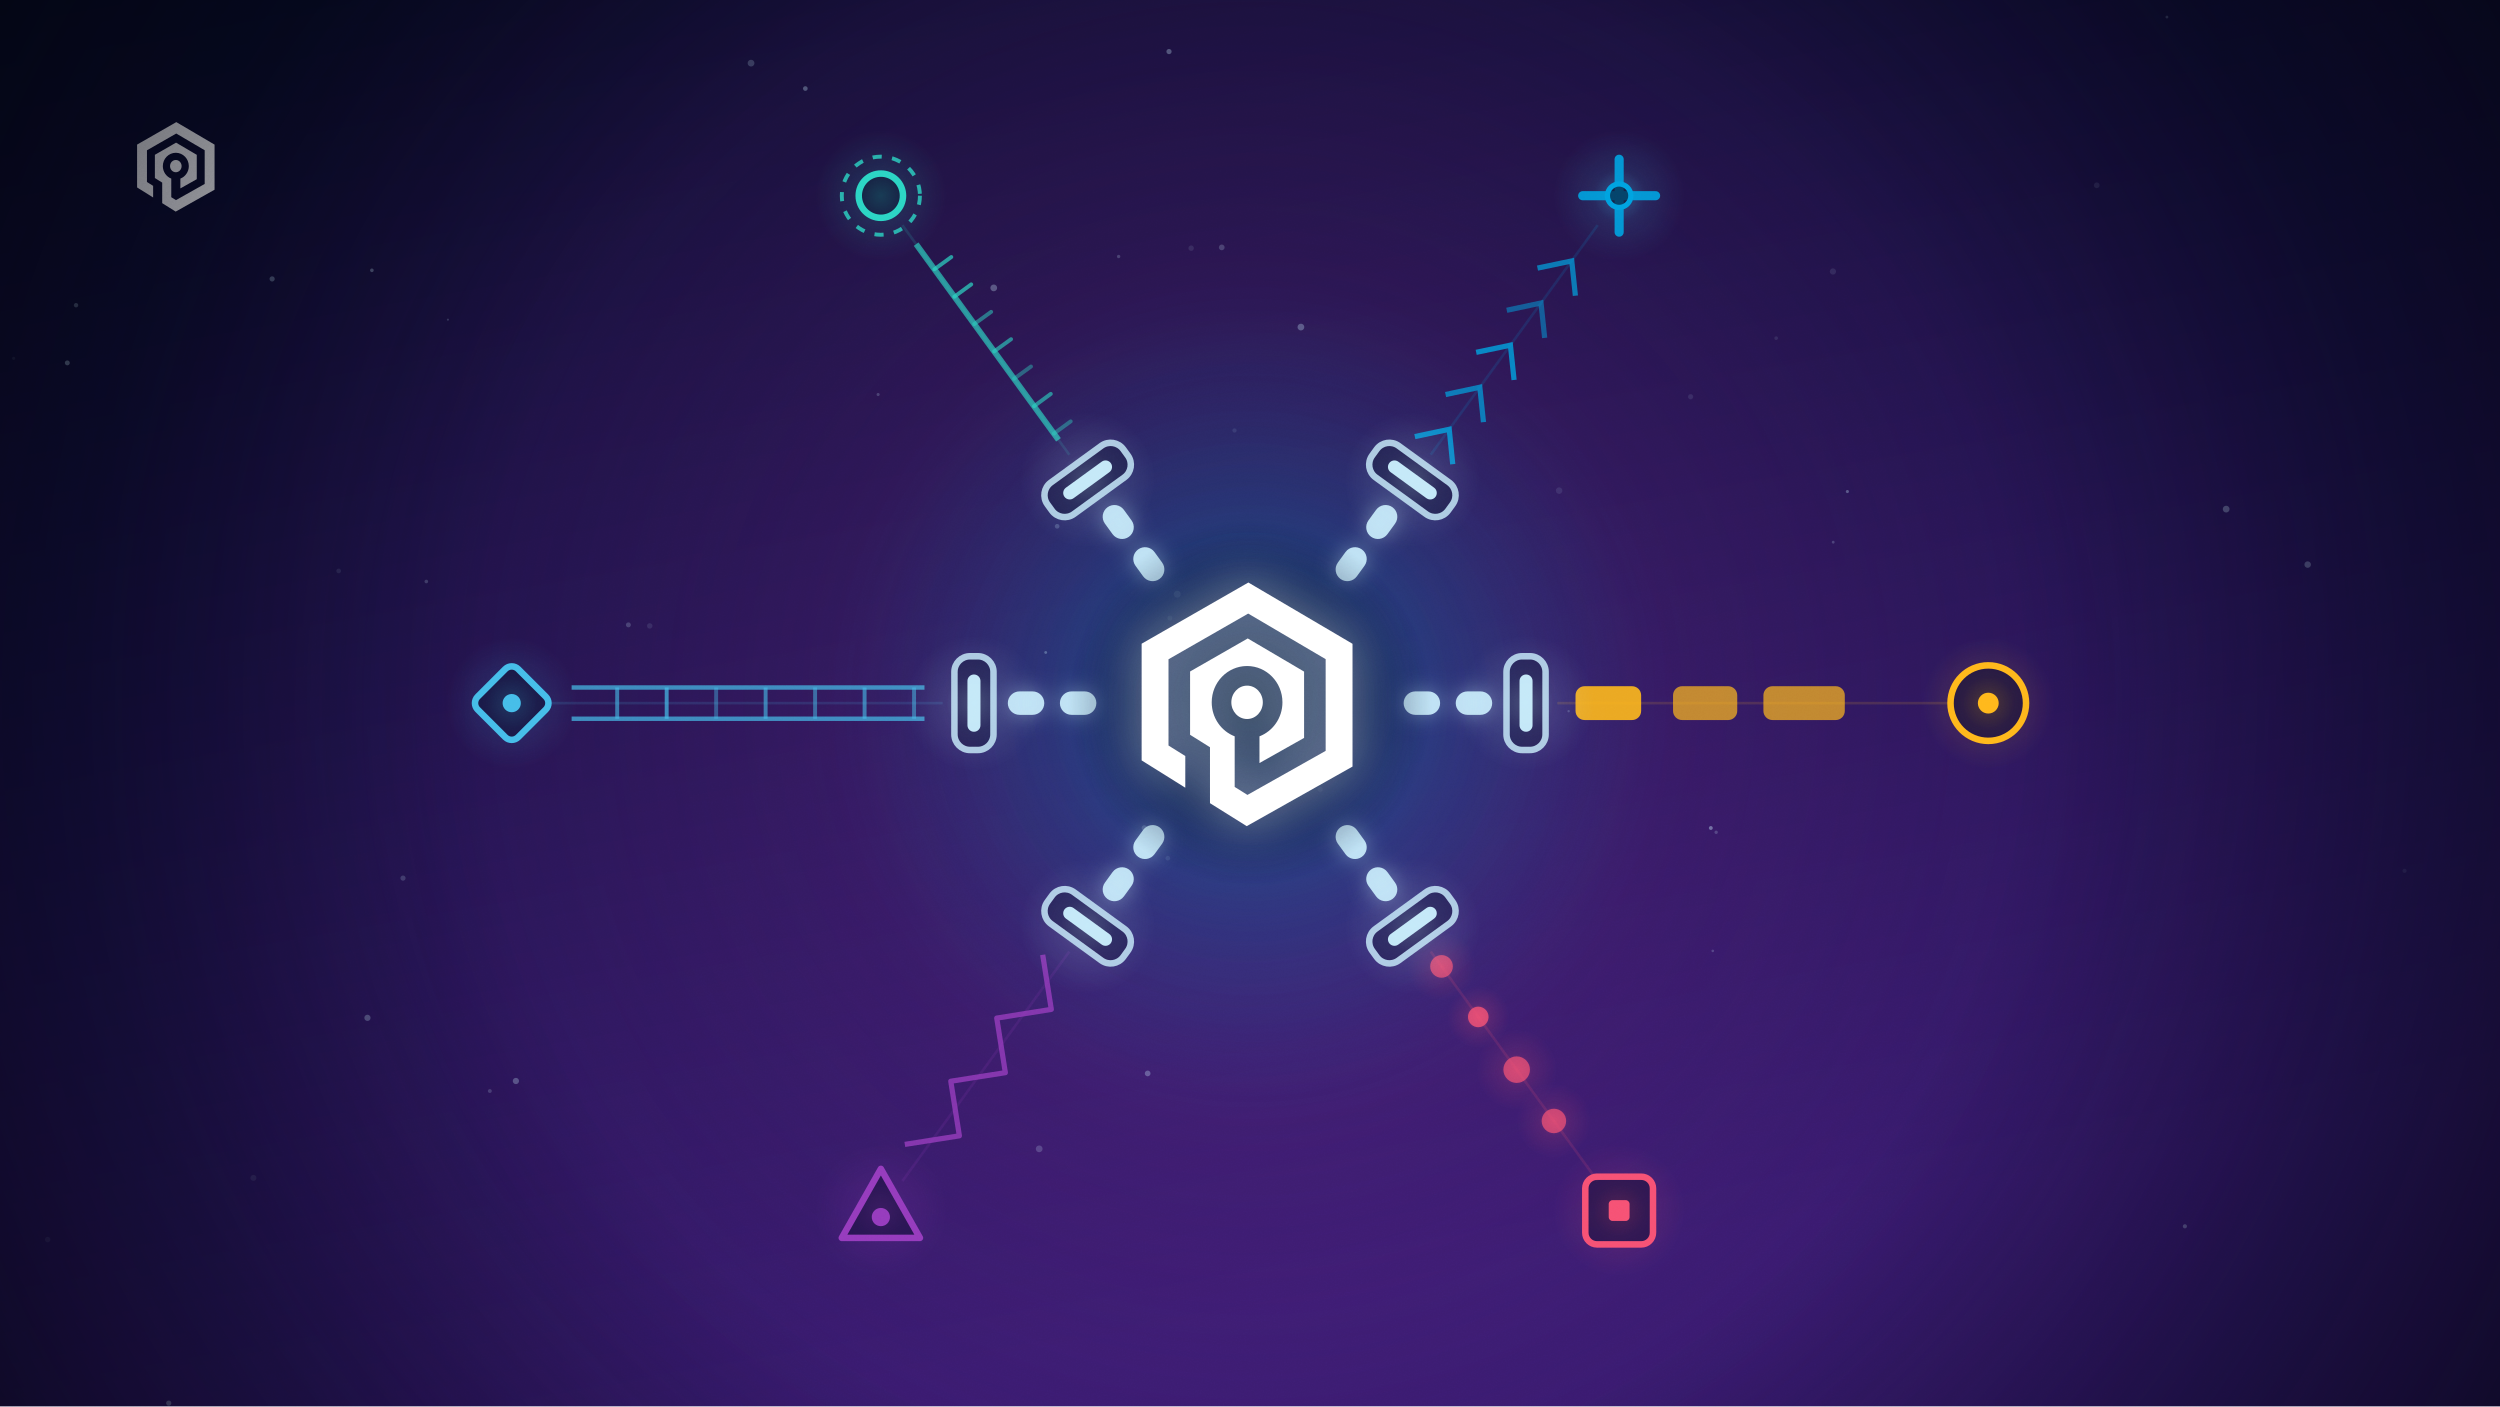
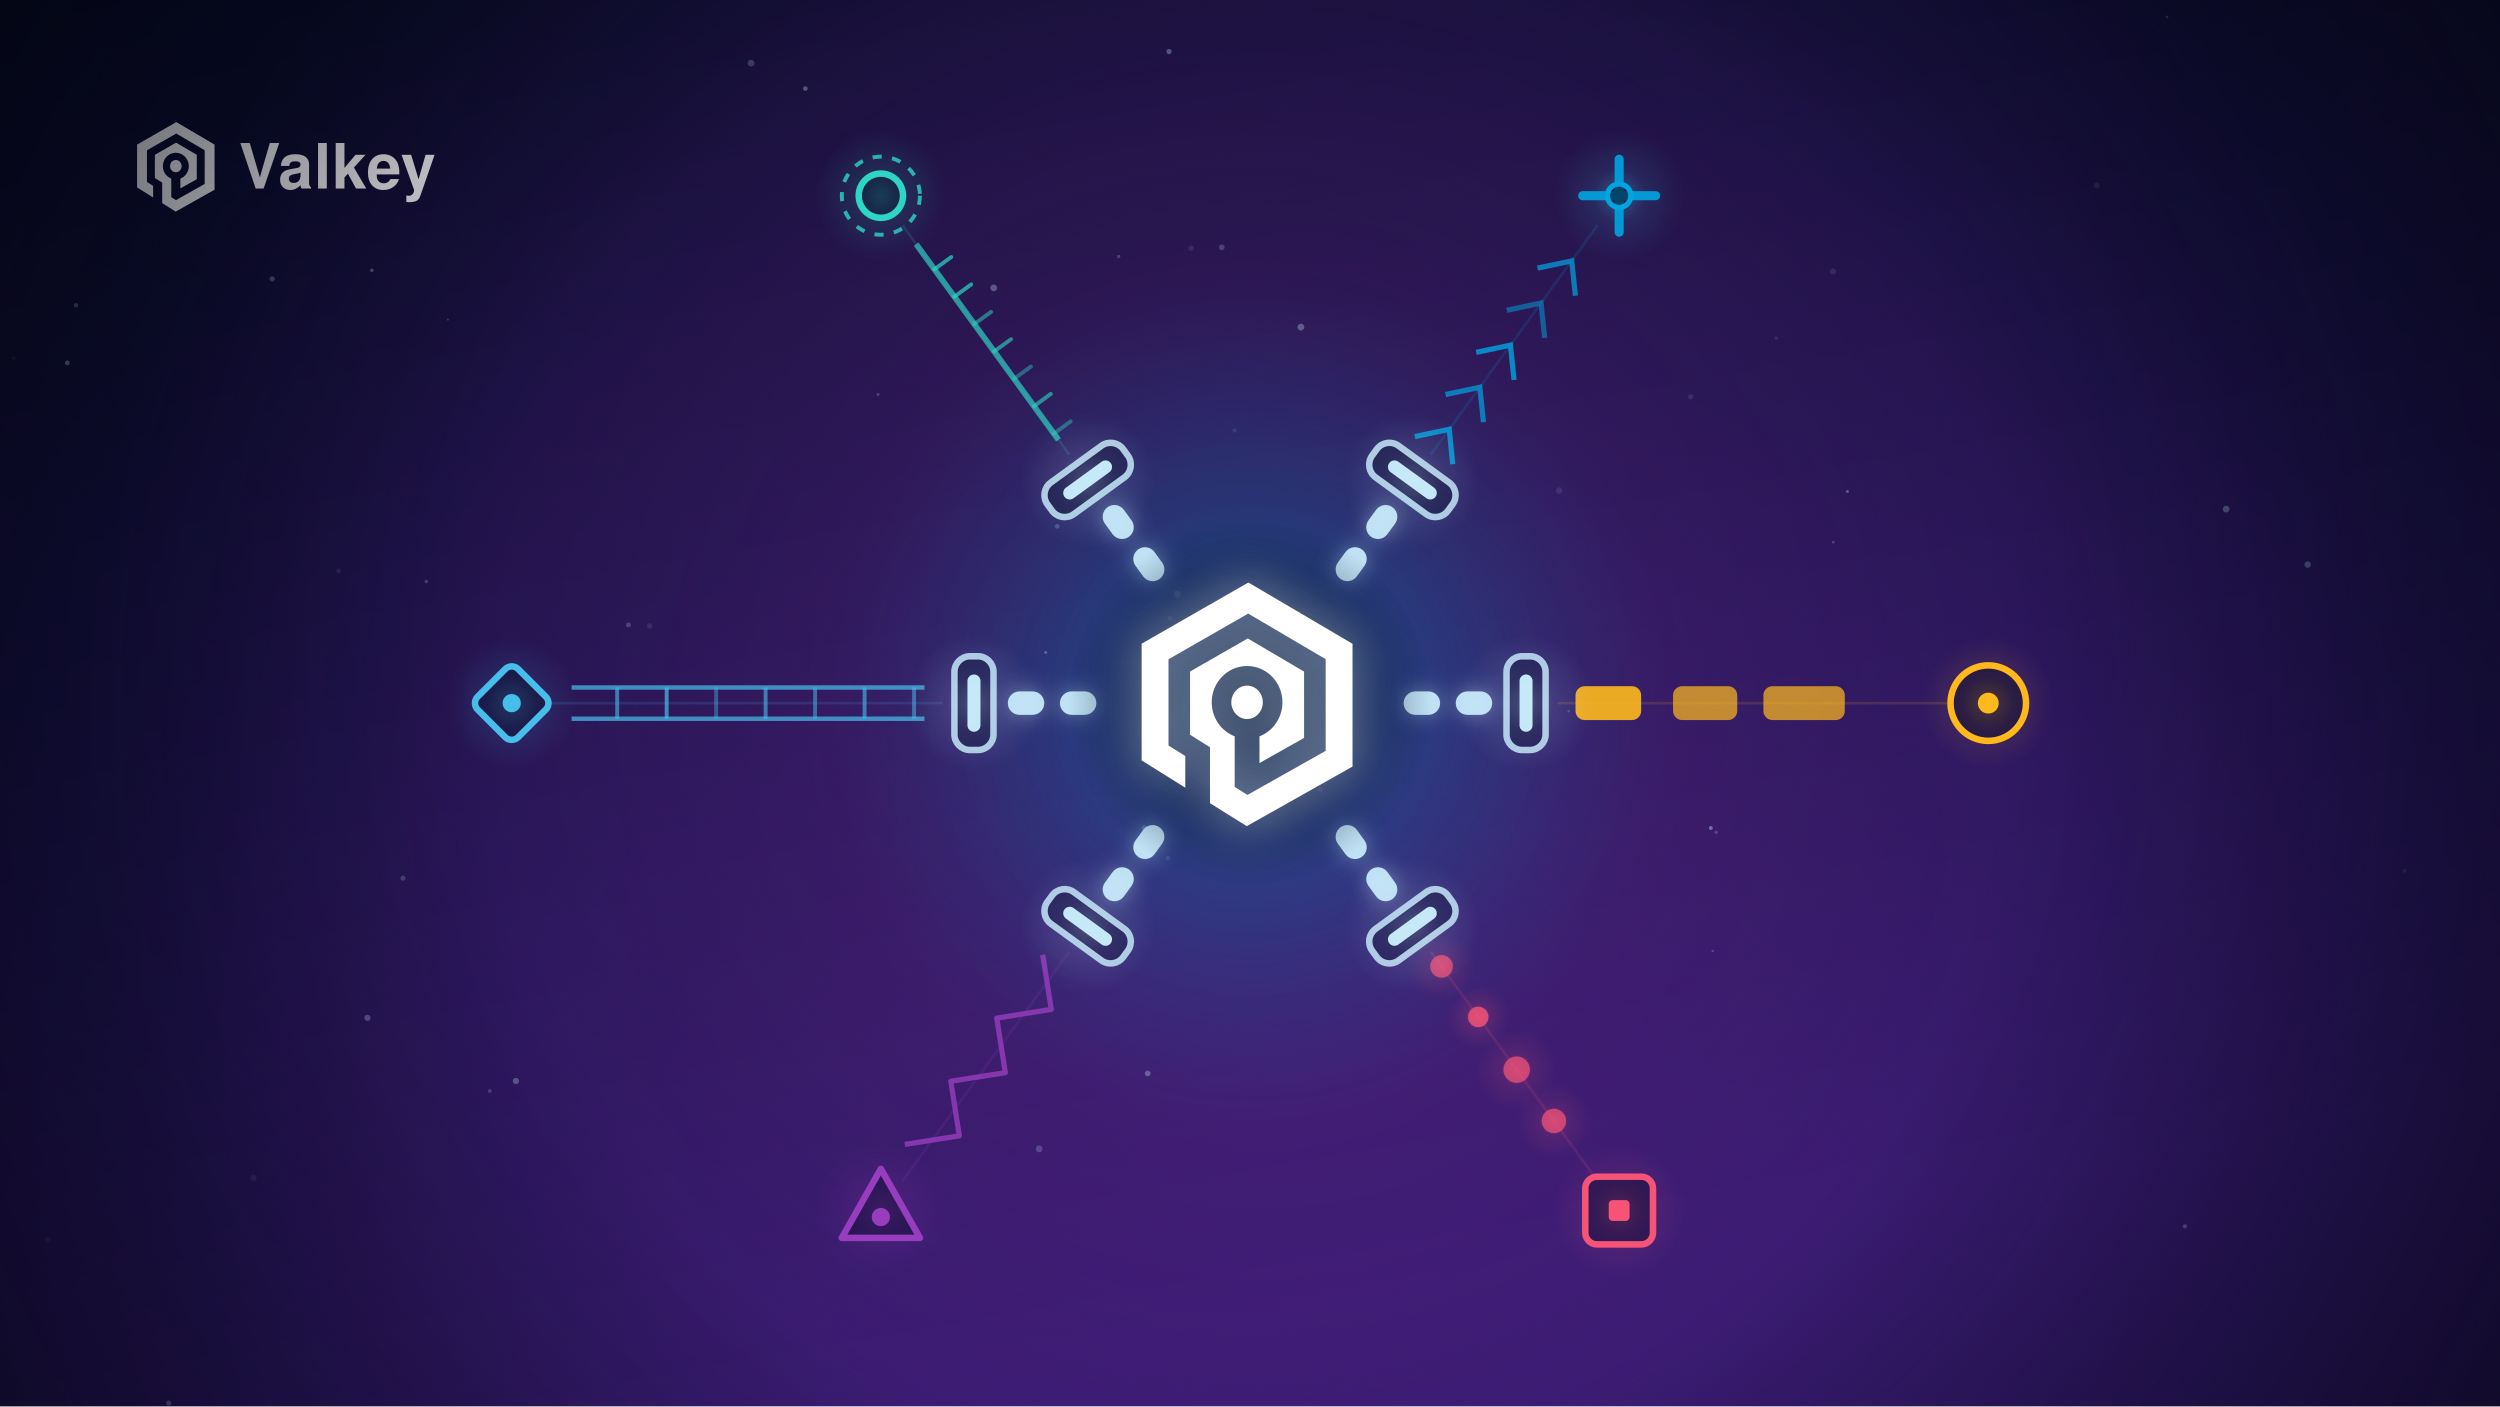
<svg xmlns="http://www.w3.org/2000/svg" width="1920" height="1080" viewBox="0 0 1920 1080">
  <defs>
    <linearGradient id="sky" x1="0" y1="0" x2="0.32" y2="1">
      <stop offset="0" stop-color="#060A24" />
      <stop offset="0.48" stop-color="#171043" />
      <stop offset="1" stop-color="#301868" />
    </linearGradient>
    <radialGradient id="focus" gradientUnits="userSpaceOnUse" cx="960" cy="540" r="900">
      <stop offset="0" stop-color="#00A3E0" stop-opacity="0.42" />
      <stop offset="0.35" stop-color="#963CBD" stop-opacity="0.20" />
      <stop offset="1" stop-color="#963CBD" stop-opacity="0" />
    </radialGradient>
    <radialGradient id="vignette" gradientUnits="userSpaceOnUse" cx="960" cy="540" r="1180">
      <stop offset="0.5" stop-color="#03040F" stop-opacity="0" />
      <stop offset="1" stop-color="#03040F" stop-opacity="0.8" />
    </radialGradient>
    <radialGradient id="scrim">
      <stop offset="0" stop-color="#060A24" stop-opacity="0.72" />
      <stop offset="0.6" stop-color="#060A24" stop-opacity="0.45" />
      <stop offset="1" stop-color="#060A24" stop-opacity="0" />
    </radialGradient>
    <filter id="grain" x="0" y="0" width="100%" height="100%">
      <feTurbulence type="fractalNoise" baseFrequency="0.85" numOctaves="4" stitchTiles="stitch" />
      <feColorMatrix type="saturate" values="0" />
    </filter>
    <radialGradient id="h-cyan">
      <stop offset="0" stop-color="#46BDE9" stop-opacity="0.75" />
      <stop offset="0.4" stop-color="#46BDE9" stop-opacity="0.22" />
      <stop offset="1" stop-color="#46BDE9" stop-opacity="0" />
    </radialGradient>
    <radialGradient id="h-ice">
      <stop offset="0" stop-color="#CCF1FF" stop-opacity="0.75" />
      <stop offset="0.4" stop-color="#CCF1FF" stop-opacity="0.22" />
      <stop offset="1" stop-color="#CCF1FF" stop-opacity="0" />
    </radialGradient>
    <radialGradient id="h-mint">
      <stop offset="0" stop-color="#2CD5C4" stop-opacity="0.75" />
      <stop offset="0.4" stop-color="#2CD5C4" stop-opacity="0.22" />
      <stop offset="1" stop-color="#2CD5C4" stop-opacity="0" />
    </radialGradient>
    <radialGradient id="h-coral">
      <stop offset="0" stop-color="#F65275" stop-opacity="0.75" />
      <stop offset="0.4" stop-color="#F65275" stop-opacity="0.22" />
      <stop offset="1" stop-color="#F65275" stop-opacity="0" />
    </radialGradient>
    <radialGradient id="h-violet">
      <stop offset="0" stop-color="#963CBD" stop-opacity="0.75" />
      <stop offset="0.4" stop-color="#963CBD" stop-opacity="0.22" />
      <stop offset="1" stop-color="#963CBD" stop-opacity="0" />
    </radialGradient>
    <radialGradient id="h-gold">
      <stop offset="0" stop-color="#FFB81C" stop-opacity="0.75" />
      <stop offset="0.4" stop-color="#FFB81C" stop-opacity="0.22" />
      <stop offset="1" stop-color="#FFB81C" stop-opacity="0" />
    </radialGradient>
    <filter id="blur3" x="-70%" y="-70%" width="240%" height="240%">
      <feGaussianBlur stdDeviation="3" />
    </filter>
    <filter id="blur8" x="-70%" y="-70%" width="240%" height="240%">
      <feGaussianBlur stdDeviation="8" />
    </filter>
    <filter id="blur18" x="-70%" y="-70%" width="240%" height="240%">
      <feGaussianBlur stdDeviation="18" />
    </filter>
    <filter id="blur40" x="-70%" y="-70%" width="240%" height="240%">
      <feGaussianBlur stdDeviation="40" />
    </filter>
  </defs>
  <rect width="1920" height="1080" fill="url(#sky)" />
  <rect width="1920" height="1080" fill="url(#focus)" />
  <g>
    <circle cx="803.1" cy="501.1" r="1.1" fill="#CCF1FF" opacity="0.3" />
    <circle cx="938.3" cy="190" r="2.2" fill="#CCF1FF" opacity="0.2" />
    <circle cx="798.1" cy="882.3" r="2.6" fill="#CCF1FF" opacity="0.2" />
    <circle cx="1034.3" cy="644.1" r="1" fill="#CCF1FF" opacity="0.2" />
    <circle cx="896.9" cy="659.1" r="1.8" fill="#CCF1FF" opacity="0.1" />
    <circle cx="897.8" cy="39.6" r="2" fill="#CCF1FF" opacity="0.3" />
    <circle cx="1013.9" cy="606.2" r="2" fill="#CCF1FF" opacity="0.1" />
    <circle cx="194.6" cy="904.6" r="2.3" fill="#CCF1FF" opacity="0.1" />
    <circle cx="1318" cy="639.2" r="1.3" fill="#CCF1FF" opacity="0.2" />
    <circle cx="285.6" cy="207.6" r="1.4" fill="#CCF1FF" opacity="0.3" />
    <circle cx="999.1" cy="251.2" r="2.6" fill="#CCF1FF" opacity="0.3" />
    <circle cx="1709.7" cy="391" r="2.6" fill="#CCF1FF" opacity="0.3" />
    <circle cx="1664.2" cy="13.1" r="1.1" fill="#CCF1FF" opacity="0.2" />
    <circle cx="948.1" cy="330.6" r="1.6" fill="#CCF1FF" opacity="0.1" />
    <circle cx="811.9" cy="404.2" r="1.8" fill="#CCF1FF" opacity="0.2" />
    <circle cx="344" cy="245.5" r="0.8" fill="#CCF1FF" opacity="0.2" />
    <circle cx="1407.9" cy="416.4" r="1.1" fill="#CCF1FF" opacity="0.2" />
    <circle cx="376.2" cy="837.9" r="1.5" fill="#CCF1FF" opacity="0.2" />
    <circle cx="763.2" cy="221.1" r="2.6" fill="#CCF1FF" opacity="0.3" />
    <circle cx="1846.7" cy="668.8" r="1.6" fill="#CCF1FF" opacity="0.1" />
    <circle cx="878.8" cy="635.8" r="2" fill="#CCF1FF" opacity="0.2" />
    <circle cx="129.6" cy="1077.6" r="2" fill="#CCF1FF" opacity="0.4" />
    <circle cx="1678" cy="941.8" r="1.6" fill="#CCF1FF" opacity="0.3" />
    <circle cx="1418.8" cy="377.5" r="1.2" fill="#CCF1FF" opacity="0.3" />
    <circle cx="1204.7" cy="546.2" r="0.9" fill="#CCF1FF" opacity="0.2" />
    <circle cx="58.4" cy="234.4" r="1.7" fill="#CCF1FF" opacity="0.3" />
    <circle cx="10.5" cy="275.2" r="1.2" fill="#CCF1FF" opacity="0.1" />
    <circle cx="618.5" cy="68" r="1.8" fill="#CCF1FF" opacity="0.3" />
    <circle cx="1313.9" cy="635.9" r="1.5" fill="#CCF1FF" opacity="0.4" />
    <circle cx="904.1" cy="456.3" r="2.7" fill="#CCF1FF" opacity="0.1" />
    <circle cx="914.8" cy="190.6" r="2.1" fill="#CCF1FF" opacity="0.1" />
    <circle cx="576.8" cy="48.5" r="2.6" fill="#CCF1FF" opacity="0.2" />
    <circle cx="674.4" cy="303" r="1.2" fill="#CCF1FF" opacity="0.2" />
    <circle cx="482.6" cy="479.9" r="1.9" fill="#CCF1FF" opacity="0.2" />
    <circle cx="1298.4" cy="304.7" r="2" fill="#CCF1FF" opacity="0.1" />
    <circle cx="209" cy="214.2" r="2" fill="#CCF1FF" opacity="0.3" />
    <circle cx="327.4" cy="446.6" r="1.4" fill="#CCF1FF" opacity="0.2" />
    <circle cx="881.4" cy="824.4" r="2.2" fill="#CCF1FF" opacity="0.3" />
    <circle cx="1610.3" cy="142.3" r="2.2" fill="#CCF1FF" opacity="0.1" />
    <circle cx="898.5" cy="474.7" r="1.9" fill="#CCF1FF" opacity="0.1" />
    <circle cx="309.5" cy="674.4" r="2" fill="#CCF1FF" opacity="0.2" />
    <circle cx="282.2" cy="781.7" r="2.4" fill="#CCF1FF" opacity="0.3" />
    <circle cx="36.6" cy="952" r="2.1" fill="#CCF1FF" opacity="0.1" />
    <circle cx="51.7" cy="278.7" r="1.9" fill="#CCF1FF" opacity="0.4" />
    <circle cx="977.5" cy="515.2" r="1.1" fill="#CCF1FF" opacity="0.3" />
    <circle cx="859.1" cy="197" r="1.3" fill="#CCF1FF" opacity="0.2" />
    <circle cx="396.2" cy="830.2" r="2.4" fill="#CCF1FF" opacity="0.3" />
    <circle cx="928.7" cy="479.5" r="2.6" fill="#CCF1FF" opacity="0.2" />
    <circle cx="1197.4" cy="376.8" r="2.5" fill="#CCF1FF" opacity="0.1" />
    <circle cx="1407.7" cy="208.5" r="2.4" fill="#CCF1FF" opacity="0.1" />
    <circle cx="260.1" cy="438.5" r="1.8" fill="#CCF1FF" opacity="0.1" />
    <circle cx="1364.1" cy="259.7" r="1.4" fill="#CCF1FF" opacity="0.1" />
    <circle cx="1772.3" cy="433.6" r="2.5" fill="#CCF1FF" opacity="0.3" />
    <circle cx="1315.4" cy="730.3" r="1" fill="#CCF1FF" opacity="0.2" />
    <circle cx="499" cy="480.7" r="2.1" fill="#CCF1FF" opacity="0.1" />
  </g>
  <circle cx="960" cy="540" r="330" fill="url(#h-cyan)" opacity="0.2" />
  <g>
    <line x1="1196" y1="540" x2="1499" y2="540" stroke="#FFB81C" stroke-width="2" opacity="0.14" />
    <rect x="1210" y="527" width="50.4" height="26" rx="7" fill="#FFB81C" opacity="0.9" transform="rotate(0 1235.2 540)" />
    <rect x="1284.9" y="527" width="49.3" height="26" rx="7" fill="#FFB81C" opacity="0.7" transform="rotate(0 1309.5 540)" />
    <rect x="1354.3" y="527" width="62.5" height="26" rx="7" fill="#FFB81C" opacity="0.7" transform="rotate(0 1385.5 540)" />
    <line x1="1098.8" y1="730.8" x2="1227" y2="907.1" stroke="#F65275" stroke-width="2" opacity="0.14" />
    <circle cx="1107.1" cy="742.2" r="26.1" fill="url(#h-coral)" opacity="0.5" />
    <circle cx="1107.1" cy="742.2" r="8.7" fill="#F65275" opacity="0.7" />
    <circle cx="1135.3" cy="781" r="23.7" fill="url(#h-coral)" opacity="0.6" />
    <circle cx="1135.3" cy="781" r="7.9" fill="#F65275" opacity="0.8" />
    <circle cx="1164.8" cy="821.5" r="30.6" fill="url(#h-coral)" opacity="0.5" />
    <circle cx="1164.8" cy="821.5" r="10.2" fill="#F65275" opacity="0.7" />
    <circle cx="1193.4" cy="860.9" r="28.3" fill="url(#h-coral)" opacity="0.5" />
    <circle cx="1193.4" cy="860.9" r="9.4" fill="#F65275" opacity="0.7" />
    <line x1="821.2" y1="730.8" x2="693" y2="907.1" stroke="#963CBD" stroke-width="2" opacity="0.14" />
    <path d="M 800.8 733.3 L 807.4 775.2 L 765.5 781.9 L 772.1 823.8 L 730.2 830.4 L 736.8 872.3 L 694.9 878.9" fill="none" stroke="#963CBD" stroke-width="4" stroke-linejoin="round" opacity="0.8" />
    <line x1="724" y1="540" x2="421" y2="540" stroke="#46BDE9" stroke-width="2" opacity="0.14" />
    <line x1="710" y1="552" x2="439" y2="552" stroke="#46BDE9" stroke-width="3.4" opacity="0.7" />
    <line x1="710" y1="528" x2="439" y2="528" stroke="#46BDE9" stroke-width="3.4" opacity="0.7" />
    <line x1="702" y1="552" x2="702" y2="528" stroke="#46BDE9" stroke-width="3" opacity="0.5" />
    <line x1="664" y1="552" x2="664" y2="528" stroke="#46BDE9" stroke-width="3" opacity="0.6" />
    <line x1="626" y1="552" x2="626" y2="528" stroke="#46BDE9" stroke-width="3" opacity="0.5" />
    <line x1="588" y1="552" x2="588" y2="528" stroke="#46BDE9" stroke-width="3" opacity="0.6" />
    <line x1="550" y1="552" x2="550" y2="528" stroke="#46BDE9" stroke-width="3" opacity="0.4" />
    <line x1="512" y1="552" x2="512" y2="528" stroke="#46BDE9" stroke-width="3" opacity="0.7" />
    <line x1="474" y1="552" x2="474" y2="528" stroke="#46BDE9" stroke-width="3" opacity="0.6" />
    <line x1="821.2" y1="349.2" x2="693" y2="172.9" stroke="#2CD5C4" stroke-width="2" opacity="0.14" />
    <line x1="812.9" y1="337.8" x2="703.6" y2="187.5" stroke="#2CD5C4" stroke-width="4.5" opacity="0.65" />
    <line x1="809.4" y1="333" x2="822.3" y2="323.6" stroke="#2CD5C4" stroke-width="3" stroke-linecap="round" opacity="0.4" />
    <line x1="794.1" y1="312" x2="807" y2="302.5" stroke="#2CD5C4" stroke-width="3" stroke-linecap="round" opacity="0.6" />
    <line x1="778.8" y1="290.9" x2="791.8" y2="281.5" stroke="#2CD5C4" stroke-width="3" stroke-linecap="round" opacity="0.4" />
    <line x1="763.5" y1="269.9" x2="776.5" y2="260.5" stroke="#2CD5C4" stroke-width="3" stroke-linecap="round" opacity="0.6" />
    <line x1="748.2" y1="248.9" x2="761.2" y2="239.5" stroke="#2CD5C4" stroke-width="3" stroke-linecap="round" opacity="0.5" />
    <line x1="732.9" y1="227.9" x2="745.9" y2="218.4" stroke="#2CD5C4" stroke-width="3" stroke-linecap="round" opacity="0.7" />
    <line x1="717.6" y1="206.8" x2="730.6" y2="197.4" stroke="#2CD5C4" stroke-width="3" stroke-linecap="round" opacity="0.7" />
    <line x1="1098.8" y1="349.2" x2="1227" y2="172.9" stroke="#00A3E0" stroke-width="2" opacity="0.14" />
    <path d="M 1086.6 335.3 L 1113 329.7 L 1115.7 356.5" fill="none" stroke="#00A3E0" stroke-width="4" stroke-linejoin="miter" opacity="0.8" />
    <path d="M 1110.2 303 L 1136.5 297.4 L 1139.3 324.2" fill="none" stroke="#00A3E0" stroke-width="4" stroke-linejoin="miter" opacity="0.7" />
    <path d="M 1133.7 270.6 L 1160 265.1 L 1162.8 291.8" fill="none" stroke="#00A3E0" stroke-width="4" stroke-linejoin="miter" opacity="0.8" />
    <path d="M 1157.2 238.3 L 1183.5 232.7 L 1186.3 259.5" fill="none" stroke="#00A3E0" stroke-width="4" stroke-linejoin="miter" opacity="0.5" />
    <path d="M 1180.8 205.9 L 1207.1 200.4 L 1209.9 227.1" fill="none" stroke="#00A3E0" stroke-width="4" stroke-linejoin="miter" opacity="0.7" />
  </g>
  <g filter="url(#blur8)" opacity="0.45">
    <rect x="1078" y="531" width="28" height="18" rx="9" fill="#CCF1FF" opacity="0.9" transform="rotate(0 1092 540)" />
    <rect x="1118" y="531" width="28" height="18" rx="9" fill="#CCF1FF" opacity="0.9" transform="rotate(0 1132 540)" />
    <rect x="1023.7" y="637.7" width="28" height="18" rx="9" fill="#CCF1FF" opacity="0.9" transform="rotate(54 1037.7 646.7)" />
    <rect x="1047.2" y="670.1" width="28" height="18" rx="9" fill="#CCF1FF" opacity="0.9" transform="rotate(54 1061.2 679.1)" />
    <rect x="868.3" y="637.7" width="28" height="18" rx="9" fill="#CCF1FF" opacity="0.9" transform="rotate(126 882.3 646.7)" />
    <rect x="844.8" y="670.1" width="28" height="18" rx="9" fill="#CCF1FF" opacity="0.9" transform="rotate(126 858.8 679.1)" />
    <rect x="814" y="531" width="28" height="18" rx="9" fill="#CCF1FF" opacity="0.9" transform="rotate(180 828 540)" />
    <rect x="774" y="531" width="28" height="18" rx="9" fill="#CCF1FF" opacity="0.9" transform="rotate(180 788 540)" />
    <rect x="868.3" y="424.3" width="28" height="18" rx="9" fill="#CCF1FF" opacity="0.9" transform="rotate(-126 882.3 433.3)" />
    <rect x="844.8" y="391.9" width="28" height="18" rx="9" fill="#CCF1FF" opacity="0.9" transform="rotate(-126 858.8 400.9)" />
    <rect x="1023.7" y="424.3" width="28" height="18" rx="9" fill="#CCF1FF" opacity="0.9" transform="rotate(-54 1037.7 433.3)" />
    <rect x="1047.2" y="391.9" width="28" height="18" rx="9" fill="#CCF1FF" opacity="0.9" transform="rotate(-54 1061.2 400.9)" />
  </g>
  <g>
    <rect x="1078" y="531" width="28" height="18" rx="9" fill="#CCF1FF" opacity="0.9" transform="rotate(0 1092 540)" />
    <rect x="1118" y="531" width="28" height="18" rx="9" fill="#CCF1FF" opacity="0.9" transform="rotate(0 1132 540)" />
    <rect x="1023.7" y="637.7" width="28" height="18" rx="9" fill="#CCF1FF" opacity="0.9" transform="rotate(54 1037.7 646.7)" />
    <rect x="1047.2" y="670.1" width="28" height="18" rx="9" fill="#CCF1FF" opacity="0.9" transform="rotate(54 1061.2 679.1)" />
    <rect x="868.3" y="637.7" width="28" height="18" rx="9" fill="#CCF1FF" opacity="0.9" transform="rotate(126 882.3 646.7)" />
    <rect x="844.8" y="670.1" width="28" height="18" rx="9" fill="#CCF1FF" opacity="0.9" transform="rotate(126 858.8 679.1)" />
    <rect x="814" y="531" width="28" height="18" rx="9" fill="#CCF1FF" opacity="0.9" transform="rotate(180 828 540)" />
    <rect x="774" y="531" width="28" height="18" rx="9" fill="#CCF1FF" opacity="0.9" transform="rotate(180 788 540)" />
    <rect x="868.3" y="424.3" width="28" height="18" rx="9" fill="#CCF1FF" opacity="0.9" transform="rotate(-126 882.3 433.3)" />
    <rect x="844.8" y="391.9" width="28" height="18" rx="9" fill="#CCF1FF" opacity="0.9" transform="rotate(-126 858.8 400.9)" />
    <rect x="1023.7" y="424.3" width="28" height="18" rx="9" fill="#CCF1FF" opacity="0.9" transform="rotate(-54 1037.7 433.3)" />
    <rect x="1047.2" y="391.9" width="28" height="18" rx="9" fill="#CCF1FF" opacity="0.9" transform="rotate(-54 1061.2 400.9)" />
  </g>
  <g>
    <circle cx="1172" cy="540" r="52" fill="url(#h-ice)" opacity="0.45" />
    <rect x="1157" y="504" width="30" height="72" rx="12" fill="#060A24" fill-opacity="0.4" stroke="#CCF1FF" stroke-width="5" opacity="0.8" transform="rotate(0 1172 540)" />
    <rect x="1167" y="518" width="10" height="44" rx="5" fill="#CCF1FF" opacity="0.95" transform="rotate(0 1172 540)" />
    <circle cx="1084.7" cy="711.4" r="52" fill="url(#h-ice)" opacity="0.45" />
    <rect x="1069.7" y="675.4" width="30" height="72" rx="12" fill="#060A24" fill-opacity="0.4" stroke="#CCF1FF" stroke-width="5" opacity="0.8" transform="rotate(54 1084.7 711.4)" />
    <rect x="1079.7" y="689.4" width="10" height="44" rx="5" fill="#CCF1FF" opacity="0.95" transform="rotate(54 1084.7 711.4)" />
    <circle cx="835.3" cy="711.4" r="52" fill="url(#h-ice)" opacity="0.45" />
    <rect x="820.3" y="675.4" width="30" height="72" rx="12" fill="#060A24" fill-opacity="0.4" stroke="#CCF1FF" stroke-width="5" opacity="0.8" transform="rotate(126 835.3 711.4)" />
    <rect x="830.3" y="689.4" width="10" height="44" rx="5" fill="#CCF1FF" opacity="0.95" transform="rotate(126 835.3 711.4)" />
    <circle cx="748" cy="540" r="52" fill="url(#h-ice)" opacity="0.45" />
    <rect x="733" y="504" width="30" height="72" rx="12" fill="#060A24" fill-opacity="0.4" stroke="#CCF1FF" stroke-width="5" opacity="0.8" transform="rotate(180 748 540)" />
    <rect x="743" y="518" width="10" height="44" rx="5" fill="#CCF1FF" opacity="0.95" transform="rotate(180 748 540)" />
    <circle cx="835.3" cy="368.6" r="52" fill="url(#h-ice)" opacity="0.45" />
    <rect x="820.3" y="332.6" width="30" height="72" rx="12" fill="#060A24" fill-opacity="0.4" stroke="#CCF1FF" stroke-width="5" opacity="0.8" transform="rotate(-126 835.3 368.6)" />
    <rect x="830.3" y="346.6" width="10" height="44" rx="5" fill="#CCF1FF" opacity="0.95" transform="rotate(-126 835.3 368.6)" />
    <circle cx="1084.7" cy="368.6" r="52" fill="url(#h-ice)" opacity="0.45" />
    <rect x="1069.7" y="332.6" width="30" height="72" rx="12" fill="#060A24" fill-opacity="0.4" stroke="#CCF1FF" stroke-width="5" opacity="0.8" transform="rotate(-54 1084.7 368.6)" />
    <rect x="1079.7" y="346.6" width="10" height="44" rx="5" fill="#CCF1FF" opacity="0.95" transform="rotate(-54 1084.7 368.6)" />
  </g>
  <g>
    <circle cx="1527" cy="540" r="50" fill="url(#h-gold)" opacity="0.5" />
    <circle cx="1527" cy="540" r="29" fill="#060A24" fill-opacity="0.4" stroke="#FFB81C" stroke-width="5" />
    <circle cx="1527" cy="540" r="8" fill="#FFB81C" />
    <circle cx="1243.5" cy="929.7" r="50" fill="url(#h-coral)" opacity="0.5" />
    <rect x="1217.5" y="903.7" width="52" height="52" rx="9" fill="#060A24" fill-opacity="0.4" stroke="#F65275" stroke-width="5" />
    <rect x="1235.5" y="921.7" width="16" height="16" rx="3" fill="#F65275" />
    <circle cx="676.5" cy="929.7" r="50" fill="url(#h-violet)" opacity="0.5" />
    <path d="M 676.5 897.7 L 706.5 950.7 L 646.5 950.7 Z" fill="#060A24" fill-opacity="0.4" stroke="#963CBD" stroke-width="5" stroke-linejoin="round" />
    <circle cx="676.5" cy="934.7" r="7" fill="#963CBD" />
    <circle cx="393" cy="540" r="50" fill="url(#h-cyan)" opacity="0.5" />
    <rect x="371" y="518" width="44" height="44" rx="7" fill="#060A24" fill-opacity="0.4" stroke="#46BDE9" stroke-width="5" transform="rotate(45 393 540)" />
    <circle cx="393" cy="540" r="7" fill="#46BDE9" />
    <circle cx="676.5" cy="150.3" r="50" fill="url(#h-mint)" opacity="0.5" />
    <circle cx="676.5" cy="150.3" r="30" fill="none" stroke="#2CD5C4" stroke-width="3" stroke-dasharray="7 8" opacity="0.8" />
    <circle cx="676.5" cy="150.3" r="17" fill="#060A24" fill-opacity="0.4" stroke="#2CD5C4" stroke-width="5" />
    <circle cx="1243.5" cy="150.3" r="50" fill="url(#h-cyan)" opacity="0.5" />
    <path d="M 1215.5 150.3 L 1271.5 150.3 M 1243.5 122.3 L 1243.5 178.3" stroke="#00A3E0" stroke-width="7" stroke-linecap="round" opacity="0.9" />
    <circle cx="1243.5" cy="150.3" r="9" fill="#060A24" fill-opacity="0.6" stroke="#00A3E0" stroke-width="4" />
  </g>
  <circle cx="960" cy="540" r="140" fill="url(#scrim)" />
  <g filter="url(#blur18)" opacity="0.5">
    <g transform="translate(874.1 442) scale(2.6849)">
      <path d="M 13.482 60.695 L 0.998 52.884 L 0.998 19.503 L 31.528 2.001 L 61.318 19.532 L 61.318 54.645 L 31.055 71.689 L 20.548 65.116 L 20.548 51.041 L 20.548 49.12 L 14.852 45.556 L 14.852 27.453 L 31.346 17.997 L 47.464 27.482 L 47.464 46.451 L 34.703 53.638 L 34.703 45.999 C 38.529 44.526 41.274 40.739 41.274 36.27 C 41.274 30.511 36.713 25.884 31.158 25.884 C 25.603 25.884 21.042 30.511 21.042 36.27 C 21.042 40.739 23.787 44.526 27.612 45.999 L 27.612 60.474 L 31.261 62.756 L 53.635 50.155 L 53.635 23.925 L 31.477 10.885 L 8.681 23.954 L 8.681 48.629 L 13.482 51.633 L 13.482 60.695 Z M 31.158 31.498 C 33.672 31.498 35.66 33.664 35.66 36.27 C 35.66 38.877 33.672 41.043 31.158 41.043 C 28.644 41.043 26.656 38.877 26.656 36.27 C 26.656 33.664 28.644 31.498 31.158 31.498 Z" fill="#FFFFFF" fill-rule="evenodd" />
    </g>
  </g>
  <g>
    <g transform="translate(874.1 442) scale(2.6849)">
      <path d="M 13.482 60.695 L 0.998 52.884 L 0.998 19.503 L 31.528 2.001 L 61.318 19.532 L 61.318 54.645 L 31.055 71.689 L 20.548 65.116 L 20.548 51.041 L 20.548 49.12 L 14.852 45.556 L 14.852 27.453 L 31.346 17.997 L 47.464 27.482 L 47.464 46.451 L 34.703 53.638 L 34.703 45.999 C 38.529 44.526 41.274 40.739 41.274 36.27 C 41.274 30.511 36.713 25.884 31.158 25.884 C 25.603 25.884 21.042 30.511 21.042 36.27 C 21.042 40.739 23.787 44.526 27.612 45.999 L 27.612 60.474 L 31.261 62.756 L 53.635 50.155 L 53.635 23.925 L 31.477 10.885 L 8.681 23.954 L 8.681 48.629 L 13.482 51.633 L 13.482 60.695 Z M 31.158 31.498 C 33.672 31.498 35.66 33.664 35.66 36.27 C 35.66 38.877 33.672 41.043 31.158 41.043 C 28.644 41.043 26.656 38.877 26.656 36.27 C 26.656 33.664 28.644 31.498 31.158 31.498 Z" fill="#FFFFFF" fill-rule="evenodd" />
    </g>
  </g>
  <g opacity="0.92">
    <g transform="translate(104.3 91.8) scale(0.9863)">
      <path d="M 13.482 60.695 L 0.998 52.884 L 0.998 19.503 L 31.528 2.001 L 61.318 19.532 L 61.318 54.645 L 31.055 71.689 L 20.548 65.116 L 20.548 51.041 L 20.548 49.12 L 14.852 45.556 L 14.852 27.453 L 31.346 17.997 L 47.464 27.482 L 47.464 46.451 L 34.703 53.638 L 34.703 45.999 C 38.529 44.526 41.274 40.739 41.274 36.27 C 41.274 30.511 36.713 25.884 31.158 25.884 C 25.603 25.884 21.042 30.511 21.042 36.27 C 21.042 40.739 23.787 44.526 27.612 45.999 L 27.612 60.474 L 31.261 62.756 L 53.635 50.155 L 53.635 23.925 L 31.477 10.885 L 8.681 23.954 L 8.681 48.629 L 13.482 51.633 L 13.482 60.695 Z M 31.158 31.498 C 33.672 31.498 35.66 33.664 35.66 36.27 C 35.66 38.877 33.672 41.043 31.158 41.043 C 28.644 41.043 26.656 38.877 26.656 36.27 C 26.656 33.664 28.644 31.498 31.158 31.498 Z" fill="#FFFFFF" fill-rule="evenodd" />
    </g>
+     <text x="183.4" y="144.8" fill="#FFFFFF" font-family="Helvetica Neue, Helvetica, Arial, sans-serif" font-size="48" font-weight="600" letter-spacing="0.6">Valkey</text>
  </g>
  <rect width="1920" height="1080" fill="url(#vignette)" />
  <rect width="1920" height="1080" filter="url(#grain)" opacity="0.055" style="mix-blend-mode:overlay" />
</svg>
